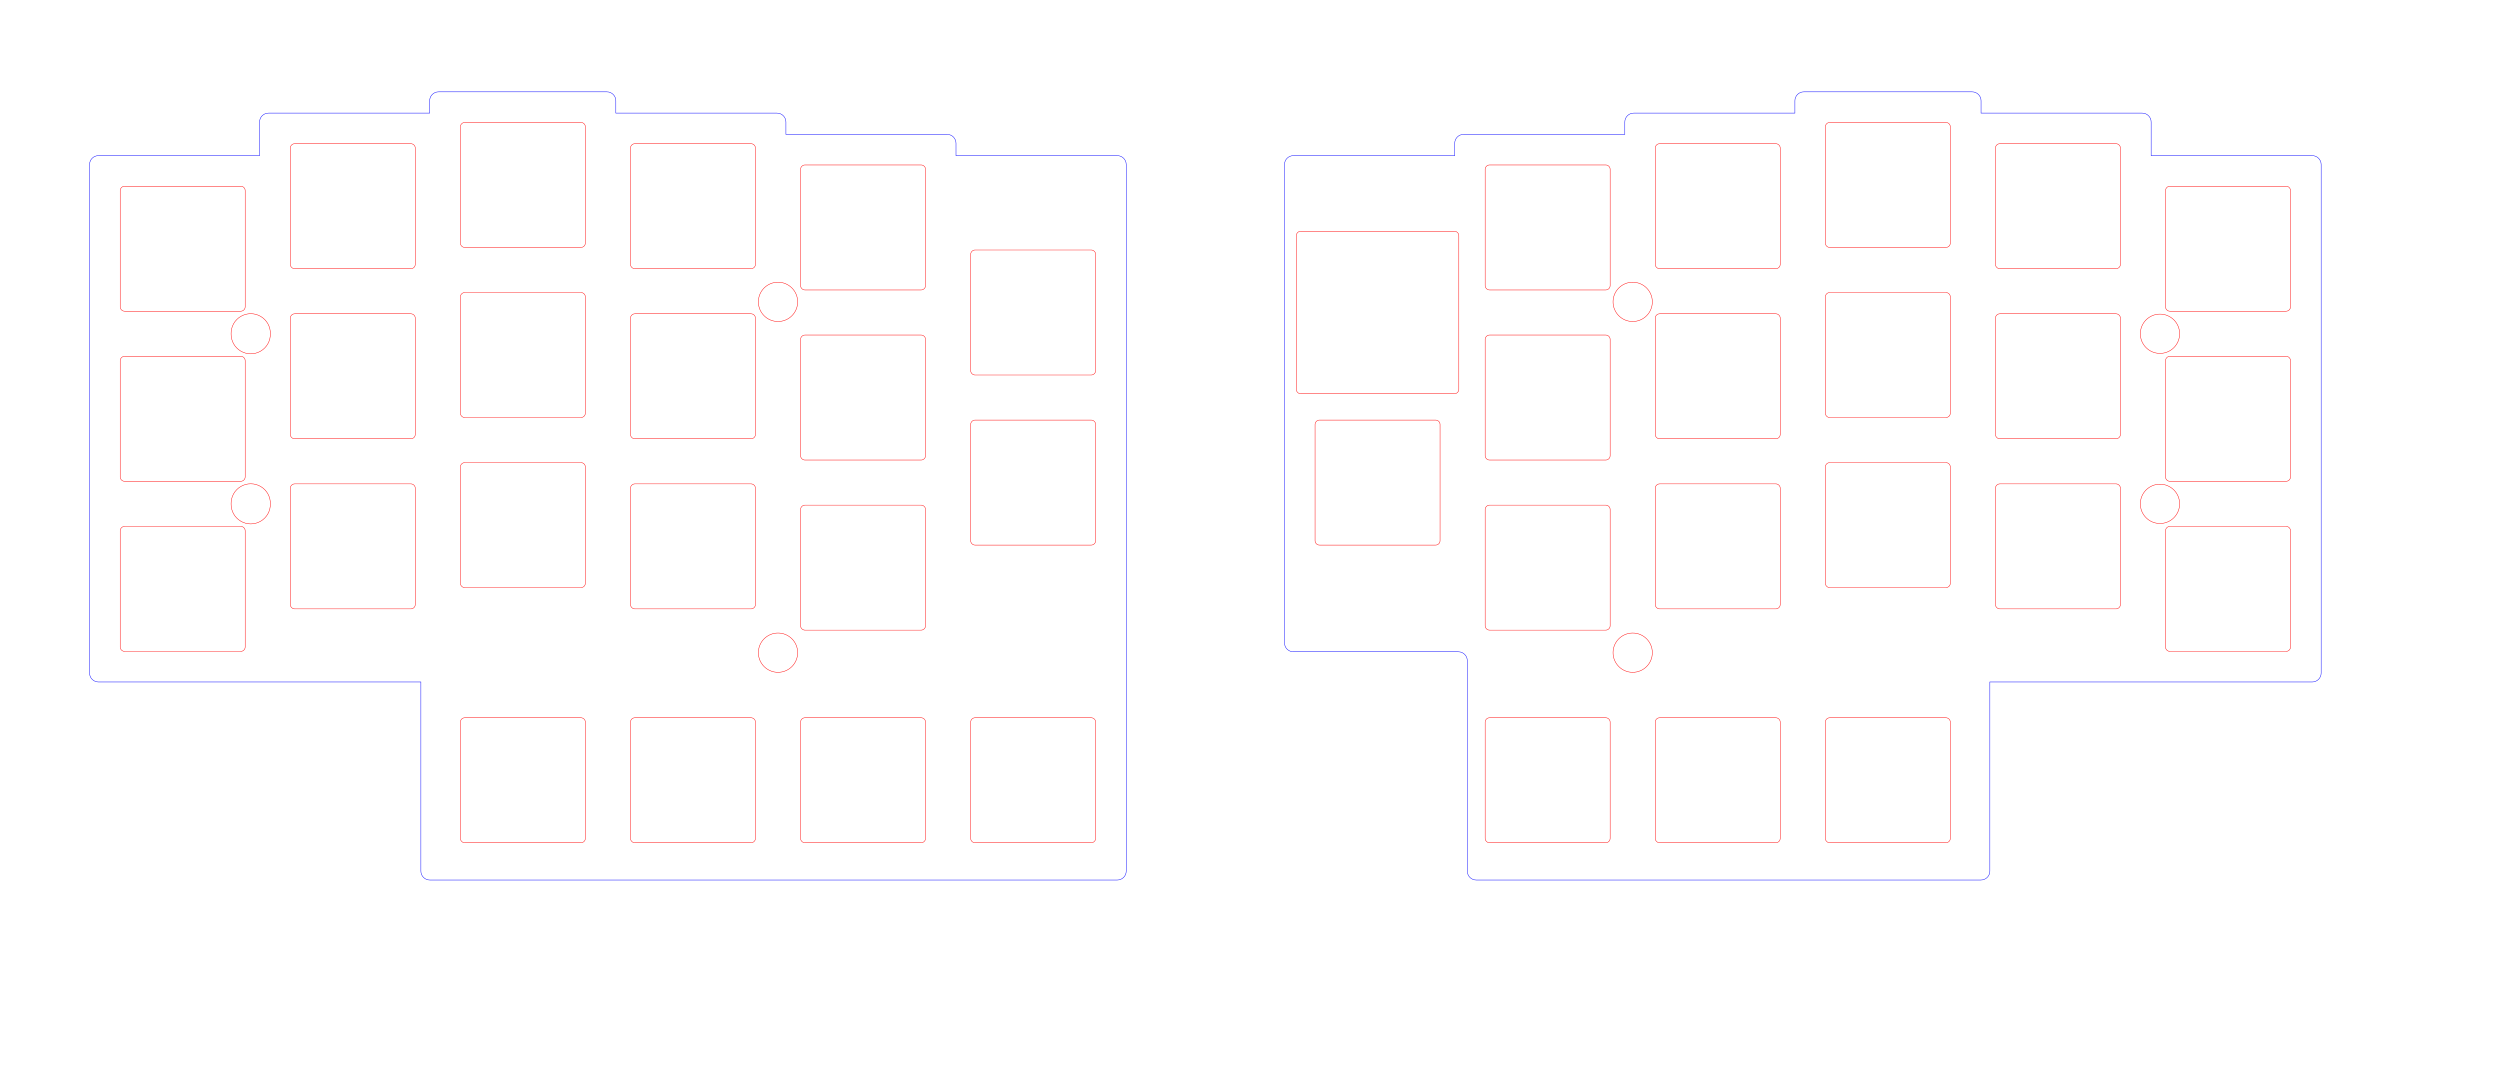
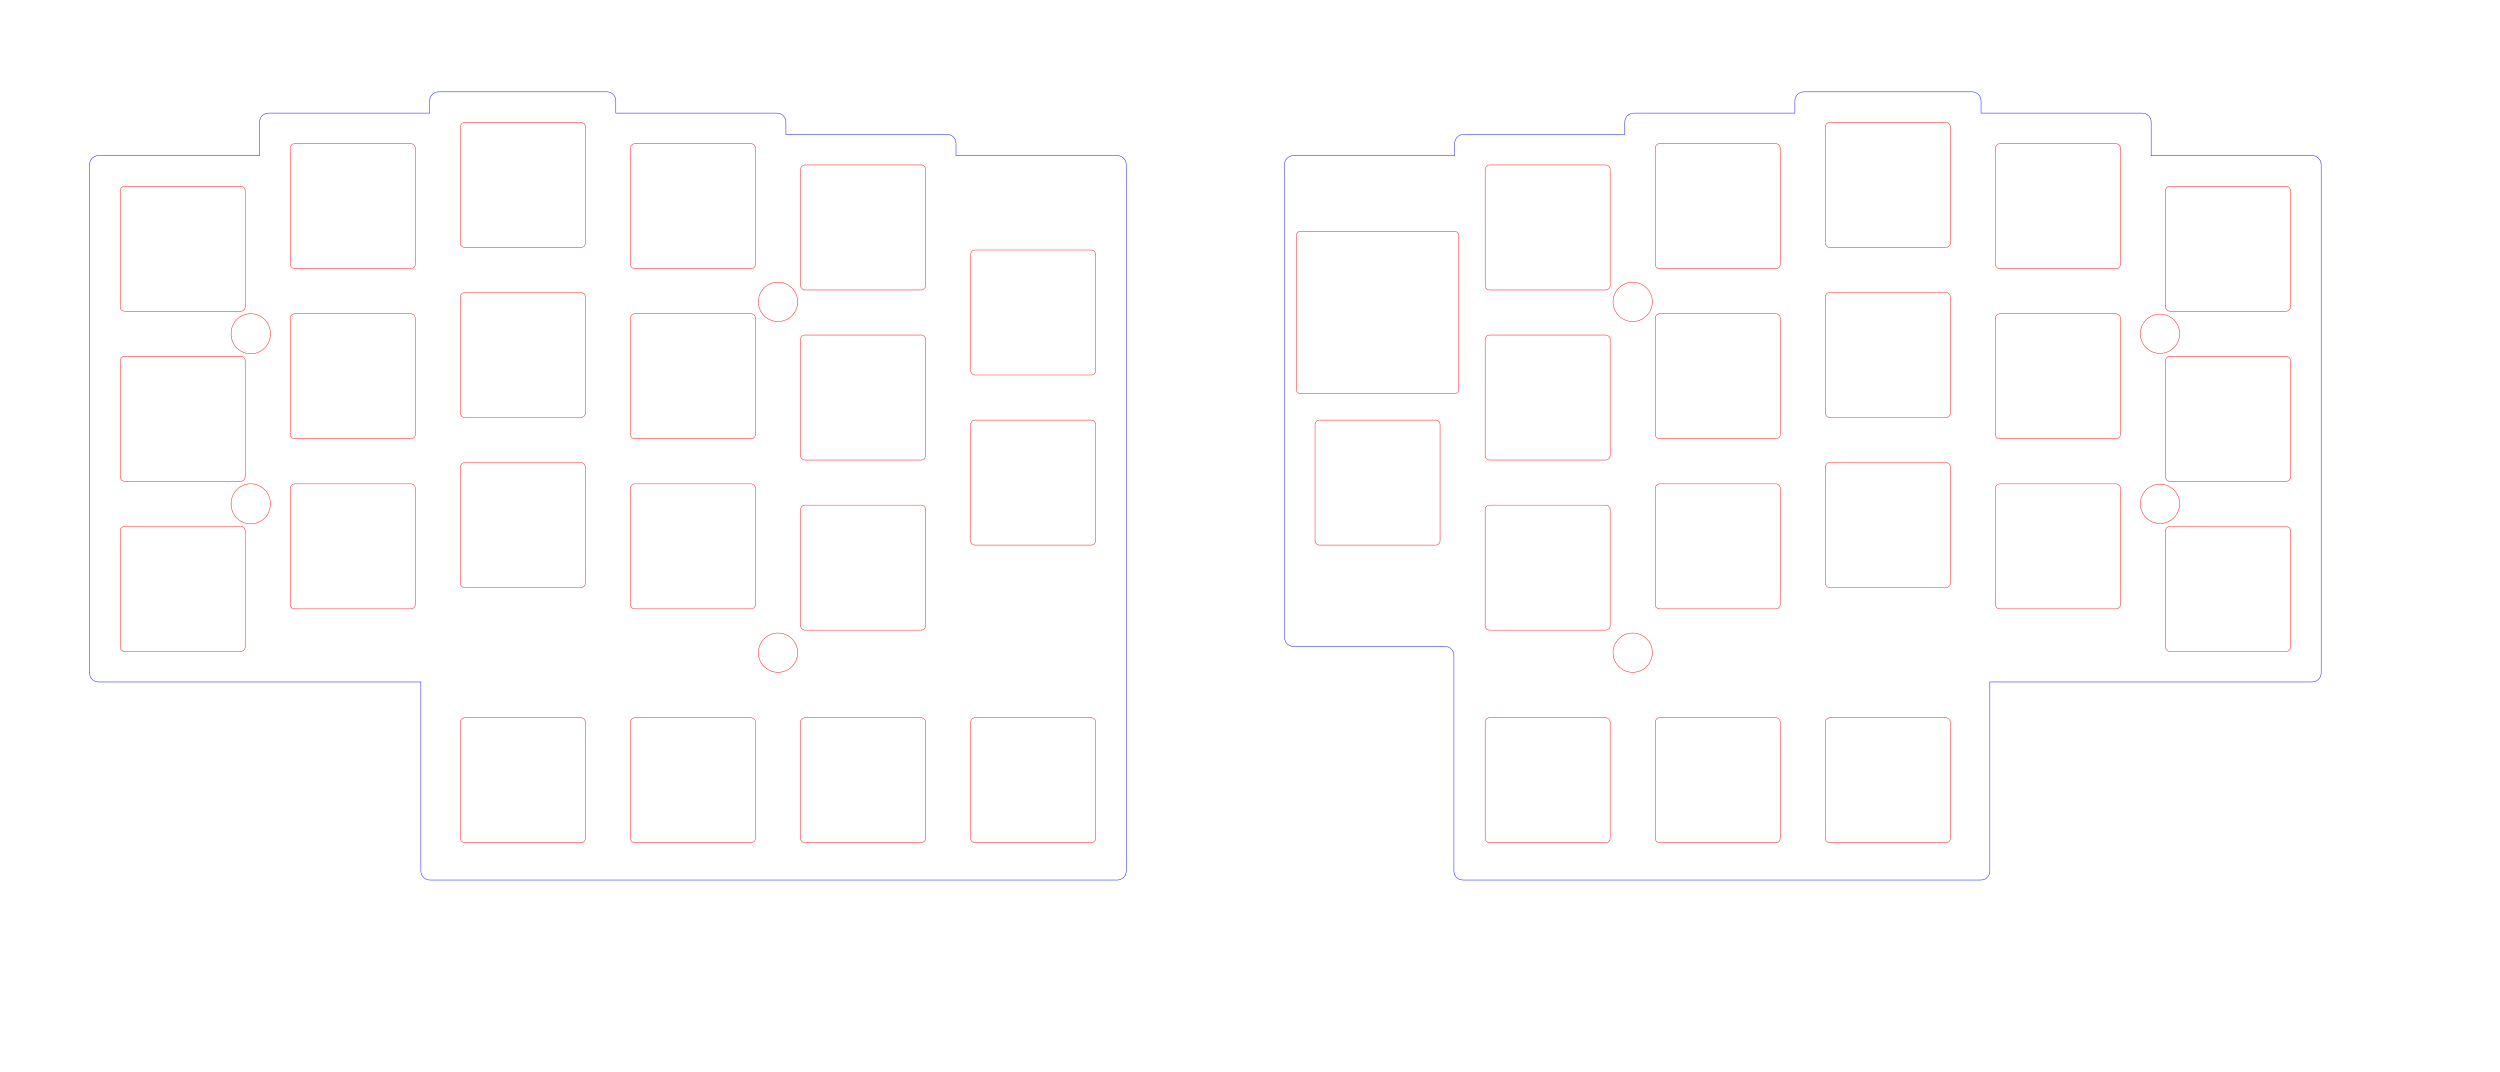
<svg xmlns="http://www.w3.org/2000/svg" version="1.1" width="280.0mm" height="120.0mm" viewBox="0 0 280.0 120.0">
  <g id="CUT2" style="fill:none;stroke:#0000ff;stroke-width:0.05">
    <path d="M 10.03,18.431 A 1,1 0 0 1 11.03,17.431 L 29.072,17.431 L 29.072,13.669 A 1,1 0 0 1 30.072,12.669 L 48.122,12.669 L 48.122,11.287 A 1,1 0 0 1 49.122,10.287 L 67.972,10.287 A 1,1 0 0 1 68.972,11.287 L 68.972,12.669 L 87.022,12.669 A 1,1 0 0 1 88.022,13.669 L 88.022,15.05 L 106.072,15.05 A 1,1 0 0 1 107.072,16.05 L 107.072,17.431 L 125.138,17.431 A 1,1 0 0 1 126.138,18.431 L 126.138,97.562 A 1,1 0 0 1 125.138,98.562 L 48.138,98.562 A 1,1 0 0 1 47.138,97.562 L 47.138,76.381 L 11.03,76.381 A 1,1 0 0 1 10.03,75.381 L 10.03,18.431 Z" />
-     <path d="M 143.863,18.431 A 1,1 0 0 1 144.863,17.431 L 162.928,17.431 L 162.928,16.05 A 1,1 0 0 1 163.928,15.05 L 181.978,15.05 L 181.978,13.669 A 1,1 0 0 1 182.978,12.669 L 201.028,12.669 L 201.028,11.287 A 1,1 0 0 1 202.028,10.287 L 220.878,10.287 A 1,1 0 0 1 221.878,11.287 L 221.878,12.669 L 239.928,12.669 A 1,1 0 0 1 240.928,13.669 L 240.928,17.431 L 258.97,17.431 A 1,1 0 0 1 259.97,18.431 L 259.97,75.381 A 1,1 0 0 1 258.97,76.381 L 222.863,76.381 L 222.863,97.562 A 1,1 0 0 1 221.863,98.562 L 165.338,98.562 A 1,1 0 0 1 164.338,97.562 L 164.338,74 A 1,1 0 0 0 163.338,73 L 144.863,73 A 1,1 0 0 1 143.863,72 L 143.863,18.431 Z" />
+     <path d="M 143.863,18.431 A 1,1 0 0 1 144.863,17.431 L 162.928,17.431 L 162.928,16.05 A 1,1 0 0 1 163.928,15.05 L 181.978,15.05 L 181.978,13.669 A 1,1 0 0 1 182.978,12.669 L 201.028,12.669 L 201.028,11.287 A 1,1 0 0 1 202.028,10.287 L 220.878,10.287 A 1,1 0 0 1 221.878,11.287 L 221.878,12.669 L 239.928,12.669 A 1,1 0 0 1 240.928,13.669 L 240.928,17.431 L 258.97,17.431 A 1,1 0 0 1 259.97,18.431 L 259.97,75.381 A 1,1 0 0 1 258.97,76.381 L 222.863,76.381 L 222.863,97.562 A 1,1 0 0 1 221.863,98.562 L 163.838,98.562 A 1,1 0 0 1 162.838,97.562 L 162.838,73.4 A 1,1 0 0 0 161.838,72.4 L 144.863,72.4 A 1,1 0 0 1 143.863,71.4 L 143.863,18.431 Z" />
  </g>
  <g id="CUT1" style="fill:none;stroke:#ff0000;stroke-width:0.05">
    <path d="M 13.463,21.356 A 0.5,0.5 0 0 1 13.963,20.856 L 26.962,20.856 A 0.5,0.5 0 0 1 27.462,21.356 L 27.462,34.356 A 0.5,0.5 0 0 1 26.962,34.856 L 13.963,34.856 A 0.5,0.5 0 0 1 13.463,34.356 L 13.463,21.356 Z" />
    <path d="M 13.463,40.406 A 0.5,0.5 0 0 1 13.963,39.906 L 26.962,39.906 A 0.5,0.5 0 0 1 27.462,40.406 L 27.462,53.406 A 0.5,0.5 0 0 1 26.962,53.906 L 13.963,53.906 A 0.5,0.5 0 0 1 13.463,53.406 L 13.463,40.406 Z" />
    <path d="M 13.463,59.456 A 0.5,0.5 0 0 1 13.963,58.956 L 26.962,58.956 A 0.5,0.5 0 0 1 27.462,59.456 L 27.462,72.456 A 0.5,0.5 0 0 1 26.962,72.956 L 13.963,72.956 A 0.5,0.5 0 0 1 13.463,72.456 L 13.463,59.456 Z" />
    <path d="M 32.513,16.594 A 0.5,0.5 0 0 1 33.013,16.094 L 46.013,16.094 A 0.5,0.5 0 0 1 46.513,16.594 L 46.513,29.594 A 0.5,0.5 0 0 1 46.013,30.094 L 33.013,30.094 A 0.5,0.5 0 0 1 32.513,29.594 L 32.513,16.594 Z" />
    <path d="M 32.513,35.644 A 0.5,0.5 0 0 1 33.013,35.144 L 46.013,35.144 A 0.5,0.5 0 0 1 46.513,35.644 L 46.513,48.644 A 0.5,0.5 0 0 1 46.013,49.144 L 33.013,49.144 A 0.5,0.5 0 0 1 32.513,48.644 L 32.513,35.644 Z" />
    <path d="M 32.513,54.694 A 0.5,0.5 0 0 1 33.013,54.194 L 46.013,54.194 A 0.5,0.5 0 0 1 46.513,54.694 L 46.513,67.694 A 0.5,0.5 0 0 1 46.013,68.194 L 33.013,68.194 A 0.5,0.5 0 0 1 32.513,67.694 L 32.513,54.694 Z" />
    <path d="M 51.562,14.213 A 0.5,0.5 0 0 1 52.062,13.713 L 65.062,13.713 A 0.5,0.5 0 0 1 65.562,14.213 L 65.562,27.212 A 0.5,0.5 0 0 1 65.062,27.712 L 52.062,27.712 A 0.5,0.5 0 0 1 51.562,27.212 L 51.562,14.213 Z" />
    <path d="M 51.562,33.263 A 0.5,0.5 0 0 1 52.062,32.763 L 65.062,32.763 A 0.5,0.5 0 0 1 65.562,33.263 L 65.562,46.263 A 0.5,0.5 0 0 1 65.062,46.763 L 52.062,46.763 A 0.5,0.5 0 0 1 51.562,46.263 L 51.562,33.263 Z" />
    <path d="M 51.562,52.312 A 0.5,0.5 0 0 1 52.062,51.812 L 65.062,51.812 A 0.5,0.5 0 0 1 65.562,52.312 L 65.562,65.312 A 0.5,0.5 0 0 1 65.062,65.812 L 52.062,65.812 A 0.5,0.5 0 0 1 51.562,65.312 L 51.562,52.312 Z" />
    <path d="M 70.612,16.594 A 0.5,0.5 0 0 1 71.112,16.094 L 84.112,16.094 A 0.5,0.5 0 0 1 84.612,16.594 L 84.612,29.594 A 0.5,0.5 0 0 1 84.112,30.094 L 71.112,30.094 A 0.5,0.5 0 0 1 70.612,29.594 L 70.612,16.594 Z" />
    <path d="M 70.612,35.644 A 0.5,0.5 0 0 1 71.112,35.144 L 84.112,35.144 A 0.5,0.5 0 0 1 84.612,35.644 L 84.612,48.644 A 0.5,0.5 0 0 1 84.112,49.144 L 71.112,49.144 A 0.5,0.5 0 0 1 70.612,48.644 L 70.612,35.644 Z" />
    <path d="M 70.612,54.694 A 0.5,0.5 0 0 1 71.112,54.194 L 84.112,54.194 A 0.5,0.5 0 0 1 84.612,54.694 L 84.612,67.694 A 0.5,0.5 0 0 1 84.112,68.194 L 71.112,68.194 A 0.5,0.5 0 0 1 70.612,67.694 L 70.612,54.694 Z" />
    <path d="M 89.662,18.975 A 0.5,0.5 0 0 1 90.162,18.475 L 103.162,18.475 A 0.5,0.5 0 0 1 103.662,18.975 L 103.662,31.975 A 0.5,0.5 0 0 1 103.162,32.475 L 90.162,32.475 A 0.5,0.5 0 0 1 89.662,31.975 L 89.662,18.975 Z" />
    <path d="M 89.662,38.025 A 0.5,0.5 0 0 1 90.162,37.525 L 103.162,37.525 A 0.5,0.5 0 0 1 103.662,38.025 L 103.662,51.025 A 0.5,0.5 0 0 1 103.162,51.525 L 90.162,51.525 A 0.5,0.5 0 0 1 89.662,51.025 L 89.662,38.025 Z" />
    <path d="M 89.662,57.075 A 0.5,0.5 0 0 1 90.162,56.575 L 103.162,56.575 A 0.5,0.5 0 0 1 103.662,57.075 L 103.662,70.075 A 0.5,0.5 0 0 1 103.162,70.575 L 90.162,70.575 A 0.5,0.5 0 0 1 89.662,70.075 L 89.662,57.075 Z" />
    <path d="M 108.713,28.5 A 0.5,0.5 0 0 1 109.213,28 L 122.213,28 A 0.5,0.5 0 0 1 122.713,28.5 L 122.713,41.5 A 0.5,0.5 0 0 1 122.213,42 L 109.213,42 A 0.5,0.5 0 0 1 108.713,41.5 L 108.713,28.5 Z" />
    <path d="M 108.713,47.55 A 0.5,0.5 0 0 1 109.213,47.05 L 122.213,47.05 A 0.5,0.5 0 0 1 122.713,47.55 L 122.713,60.55 A 0.5,0.5 0 0 1 122.213,61.05 L 109.213,61.05 A 0.5,0.5 0 0 1 108.713,60.55 L 108.713,47.55 Z" />
    <path d="M 51.562,80.888 A 0.5,0.5 0 0 1 52.062,80.388 L 65.062,80.388 A 0.5,0.5 0 0 1 65.562,80.888 L 65.562,93.888 A 0.5,0.5 0 0 1 65.062,94.388 L 52.062,94.388 A 0.5,0.5 0 0 1 51.562,93.888 L 51.562,80.888 Z" />
    <path d="M 70.612,80.888 A 0.5,0.5 0 0 1 71.112,80.388 L 84.112,80.388 A 0.5,0.5 0 0 1 84.612,80.888 L 84.612,93.888 A 0.5,0.5 0 0 1 84.112,94.388 L 71.112,94.388 A 0.5,0.5 0 0 1 70.612,93.888 L 70.612,80.888 Z" />
    <path d="M 89.662,80.888 A 0.5,0.5 0 0 1 90.162,80.388 L 103.162,80.388 A 0.5,0.5 0 0 1 103.662,80.888 L 103.662,93.888 A 0.5,0.5 0 0 1 103.162,94.388 L 90.162,94.388 A 0.5,0.5 0 0 1 89.662,93.888 L 89.662,80.888 Z" />
    <path d="M 108.713,80.888 A 0.5,0.5 0 0 1 109.213,80.388 L 122.213,80.388 A 0.5,0.5 0 0 1 122.713,80.888 L 122.713,93.888 A 0.5,0.5 0 0 1 122.213,94.388 L 109.213,94.388 A 0.5,0.5 0 0 1 108.713,93.888 L 108.713,80.888 Z" />
    <path d="M 25.883,37.381 A 2.2,2.2 0 1 0 30.282,37.381 A 2.2,2.2 0 1 0 25.883,37.381 Z" />
    <path d="M 25.883,56.431 A 2.2,2.2 0 1 0 30.282,56.431 A 2.2,2.2 0 1 0 25.883,56.431 Z" />
    <path d="M 84.938,33.809 A 2.2,2.2 0 1 0 89.338,33.809 A 2.2,2.2 0 1 0 84.938,33.809 Z" />
    <path d="M 84.938,73.1 A 2.2,2.2 0 1 0 89.338,73.1 A 2.2,2.2 0 1 0 84.938,73.1 Z" />
    <path d="M 242.537,21.356 A 0.5,0.5 0 0 1 243.037,20.856 L 256.038,20.856 A 0.5,0.5 0 0 1 256.538,21.356 L 256.538,34.356 A 0.5,0.5 0 0 1 256.038,34.856 L 243.037,34.856 A 0.5,0.5 0 0 1 242.537,34.356 L 242.537,21.356 Z" />
    <path d="M 242.537,40.406 A 0.5,0.5 0 0 1 243.037,39.906 L 256.038,39.906 A 0.5,0.5 0 0 1 256.538,40.406 L 256.538,53.406 A 0.5,0.5 0 0 1 256.038,53.906 L 243.037,53.906 A 0.5,0.5 0 0 1 242.537,53.406 L 242.537,40.406 Z" />
    <path d="M 242.537,59.456 A 0.5,0.5 0 0 1 243.037,58.956 L 256.038,58.956 A 0.5,0.5 0 0 1 256.538,59.456 L 256.538,72.456 A 0.5,0.5 0 0 1 256.038,72.956 L 243.037,72.956 A 0.5,0.5 0 0 1 242.537,72.456 L 242.537,59.456 Z" />
    <path d="M 223.488,16.594 A 0.5,0.5 0 0 1 223.988,16.094 L 236.988,16.094 A 0.5,0.5 0 0 1 237.488,16.594 L 237.488,29.594 A 0.5,0.5 0 0 1 236.988,30.094 L 223.988,30.094 A 0.5,0.5 0 0 1 223.488,29.594 L 223.488,16.594 Z" />
    <path d="M 223.488,35.644 A 0.5,0.5 0 0 1 223.988,35.144 L 236.988,35.144 A 0.5,0.5 0 0 1 237.488,35.644 L 237.488,48.644 A 0.5,0.5 0 0 1 236.988,49.144 L 223.988,49.144 A 0.5,0.5 0 0 1 223.488,48.644 L 223.488,35.644 Z" />
    <path d="M 223.488,54.694 A 0.5,0.5 0 0 1 223.988,54.194 L 236.988,54.194 A 0.5,0.5 0 0 1 237.488,54.694 L 237.488,67.694 A 0.5,0.5 0 0 1 236.988,68.194 L 223.988,68.194 A 0.5,0.5 0 0 1 223.488,67.694 L 223.488,54.694 Z" />
    <path d="M 204.438,14.213 A 0.5,0.5 0 0 1 204.938,13.713 L 217.938,13.713 A 0.5,0.5 0 0 1 218.438,14.213 L 218.438,27.212 A 0.5,0.5 0 0 1 217.938,27.712 L 204.938,27.712 A 0.5,0.5 0 0 1 204.438,27.212 L 204.438,14.213 Z" />
    <path d="M 204.438,33.263 A 0.5,0.5 0 0 1 204.938,32.763 L 217.938,32.763 A 0.5,0.5 0 0 1 218.438,33.263 L 218.438,46.263 A 0.5,0.5 0 0 1 217.938,46.763 L 204.938,46.763 A 0.5,0.5 0 0 1 204.438,46.263 L 204.438,33.263 Z" />
    <path d="M 204.438,52.312 A 0.5,0.5 0 0 1 204.938,51.812 L 217.938,51.812 A 0.5,0.5 0 0 1 218.438,52.312 L 218.438,65.312 A 0.5,0.5 0 0 1 217.938,65.812 L 204.938,65.812 A 0.5,0.5 0 0 1 204.438,65.312 L 204.438,52.312 Z" />
    <path d="M 185.387,16.594 A 0.5,0.5 0 0 1 185.887,16.094 L 198.887,16.094 A 0.5,0.5 0 0 1 199.387,16.594 L 199.387,29.594 A 0.5,0.5 0 0 1 198.887,30.094 L 185.887,30.094 A 0.5,0.5 0 0 1 185.387,29.594 L 185.387,16.594 Z" />
    <path d="M 185.387,35.644 A 0.5,0.5 0 0 1 185.887,35.144 L 198.887,35.144 A 0.5,0.5 0 0 1 199.387,35.644 L 199.387,48.644 A 0.5,0.5 0 0 1 198.887,49.144 L 185.887,49.144 A 0.5,0.5 0 0 1 185.387,48.644 L 185.387,35.644 Z" />
    <path d="M 185.387,54.694 A 0.5,0.5 0 0 1 185.887,54.194 L 198.887,54.194 A 0.5,0.5 0 0 1 199.387,54.694 L 199.387,67.694 A 0.5,0.5 0 0 1 198.887,68.194 L 185.887,68.194 A 0.5,0.5 0 0 1 185.387,67.694 L 185.387,54.694 Z" />
    <path d="M 166.338,18.975 A 0.5,0.5 0 0 1 166.838,18.475 L 179.838,18.475 A 0.5,0.5 0 0 1 180.338,18.975 L 180.338,31.975 A 0.5,0.5 0 0 1 179.838,32.475 L 166.838,32.475 A 0.5,0.5 0 0 1 166.338,31.975 L 166.338,18.975 Z" />
    <path d="M 166.338,38.025 A 0.5,0.5 0 0 1 166.838,37.525 L 179.838,37.525 A 0.5,0.5 0 0 1 180.338,38.025 L 180.338,51.025 A 0.5,0.5 0 0 1 179.838,51.525 L 166.838,51.525 A 0.5,0.5 0 0 1 166.338,51.025 L 166.338,38.025 Z" />
    <path d="M 166.338,57.075 A 0.5,0.5 0 0 1 166.838,56.575 L 179.838,56.575 A 0.5,0.5 0 0 1 180.338,57.075 L 180.338,70.075 A 0.5,0.5 0 0 1 179.838,70.575 L 166.838,70.575 A 0.5,0.5 0 0 1 166.338,70.075 L 166.338,57.075 Z" />
    <path d="M 147.287,47.55 A 0.5,0.5 0 0 1 147.787,47.05 L 160.787,47.05 A 0.5,0.5 0 0 1 161.287,47.55 L 161.287,60.55 A 0.5,0.5 0 0 1 160.787,61.05 L 147.787,61.05 A 0.5,0.5 0 0 1 147.287,60.55 L 147.287,47.55 Z" />
    <path d="M 166.338,80.888 A 0.5,0.5 0 0 1 166.838,80.388 L 179.838,80.388 A 0.5,0.5 0 0 1 180.338,80.888 L 180.338,93.888 A 0.5,0.5 0 0 1 179.838,94.388 L 166.838,94.388 A 0.5,0.5 0 0 1 166.338,93.888 L 166.338,80.888 Z" />
    <path d="M 185.387,80.888 A 0.5,0.5 0 0 1 185.887,80.388 L 198.887,80.388 A 0.5,0.5 0 0 1 199.387,80.888 L 199.387,93.888 A 0.5,0.5 0 0 1 198.887,94.388 L 185.887,94.388 A 0.5,0.5 0 0 1 185.387,93.888 L 185.387,80.888 Z" />
    <path d="M 204.438,80.888 A 0.5,0.5 0 0 1 204.938,80.388 L 217.938,80.388 A 0.5,0.5 0 0 1 218.438,80.888 L 218.438,93.888 A 0.5,0.5 0 0 1 217.938,94.388 L 204.938,94.388 A 0.5,0.5 0 0 1 204.438,93.888 L 204.438,80.888 Z" />
    <path d="M 145.188,26.4 A 0.5,0.5 0 0 1 145.688,25.9 L 162.887,25.9 A 0.5,0.5 0 0 1 163.387,26.4 L 163.387,43.6 A 0.5,0.5 0 0 1 162.887,44.1 L 145.688,44.1 A 0.5,0.5 0 0 1 145.188,43.6 L 145.188,26.4 Z" />
    <path d="M 239.718,37.381 A 2.2,2.2 0 1 0 244.118,37.381 A 2.2,2.2 0 1 0 239.718,37.381 Z" />
    <path d="M 239.718,56.431 A 2.2,2.2 0 1 0 244.118,56.431 A 2.2,2.2 0 1 0 239.718,56.431 Z" />
    <path d="M 180.662,33.809 A 2.2,2.2 0 1 0 185.062,33.809 A 2.2,2.2 0 1 0 180.662,33.809 Z" />
    <path d="M 180.662,73.1 A 2.2,2.2 0 1 0 185.062,73.1 A 2.2,2.2 0 1 0 180.662,73.1 Z" />
  </g>
</svg>
